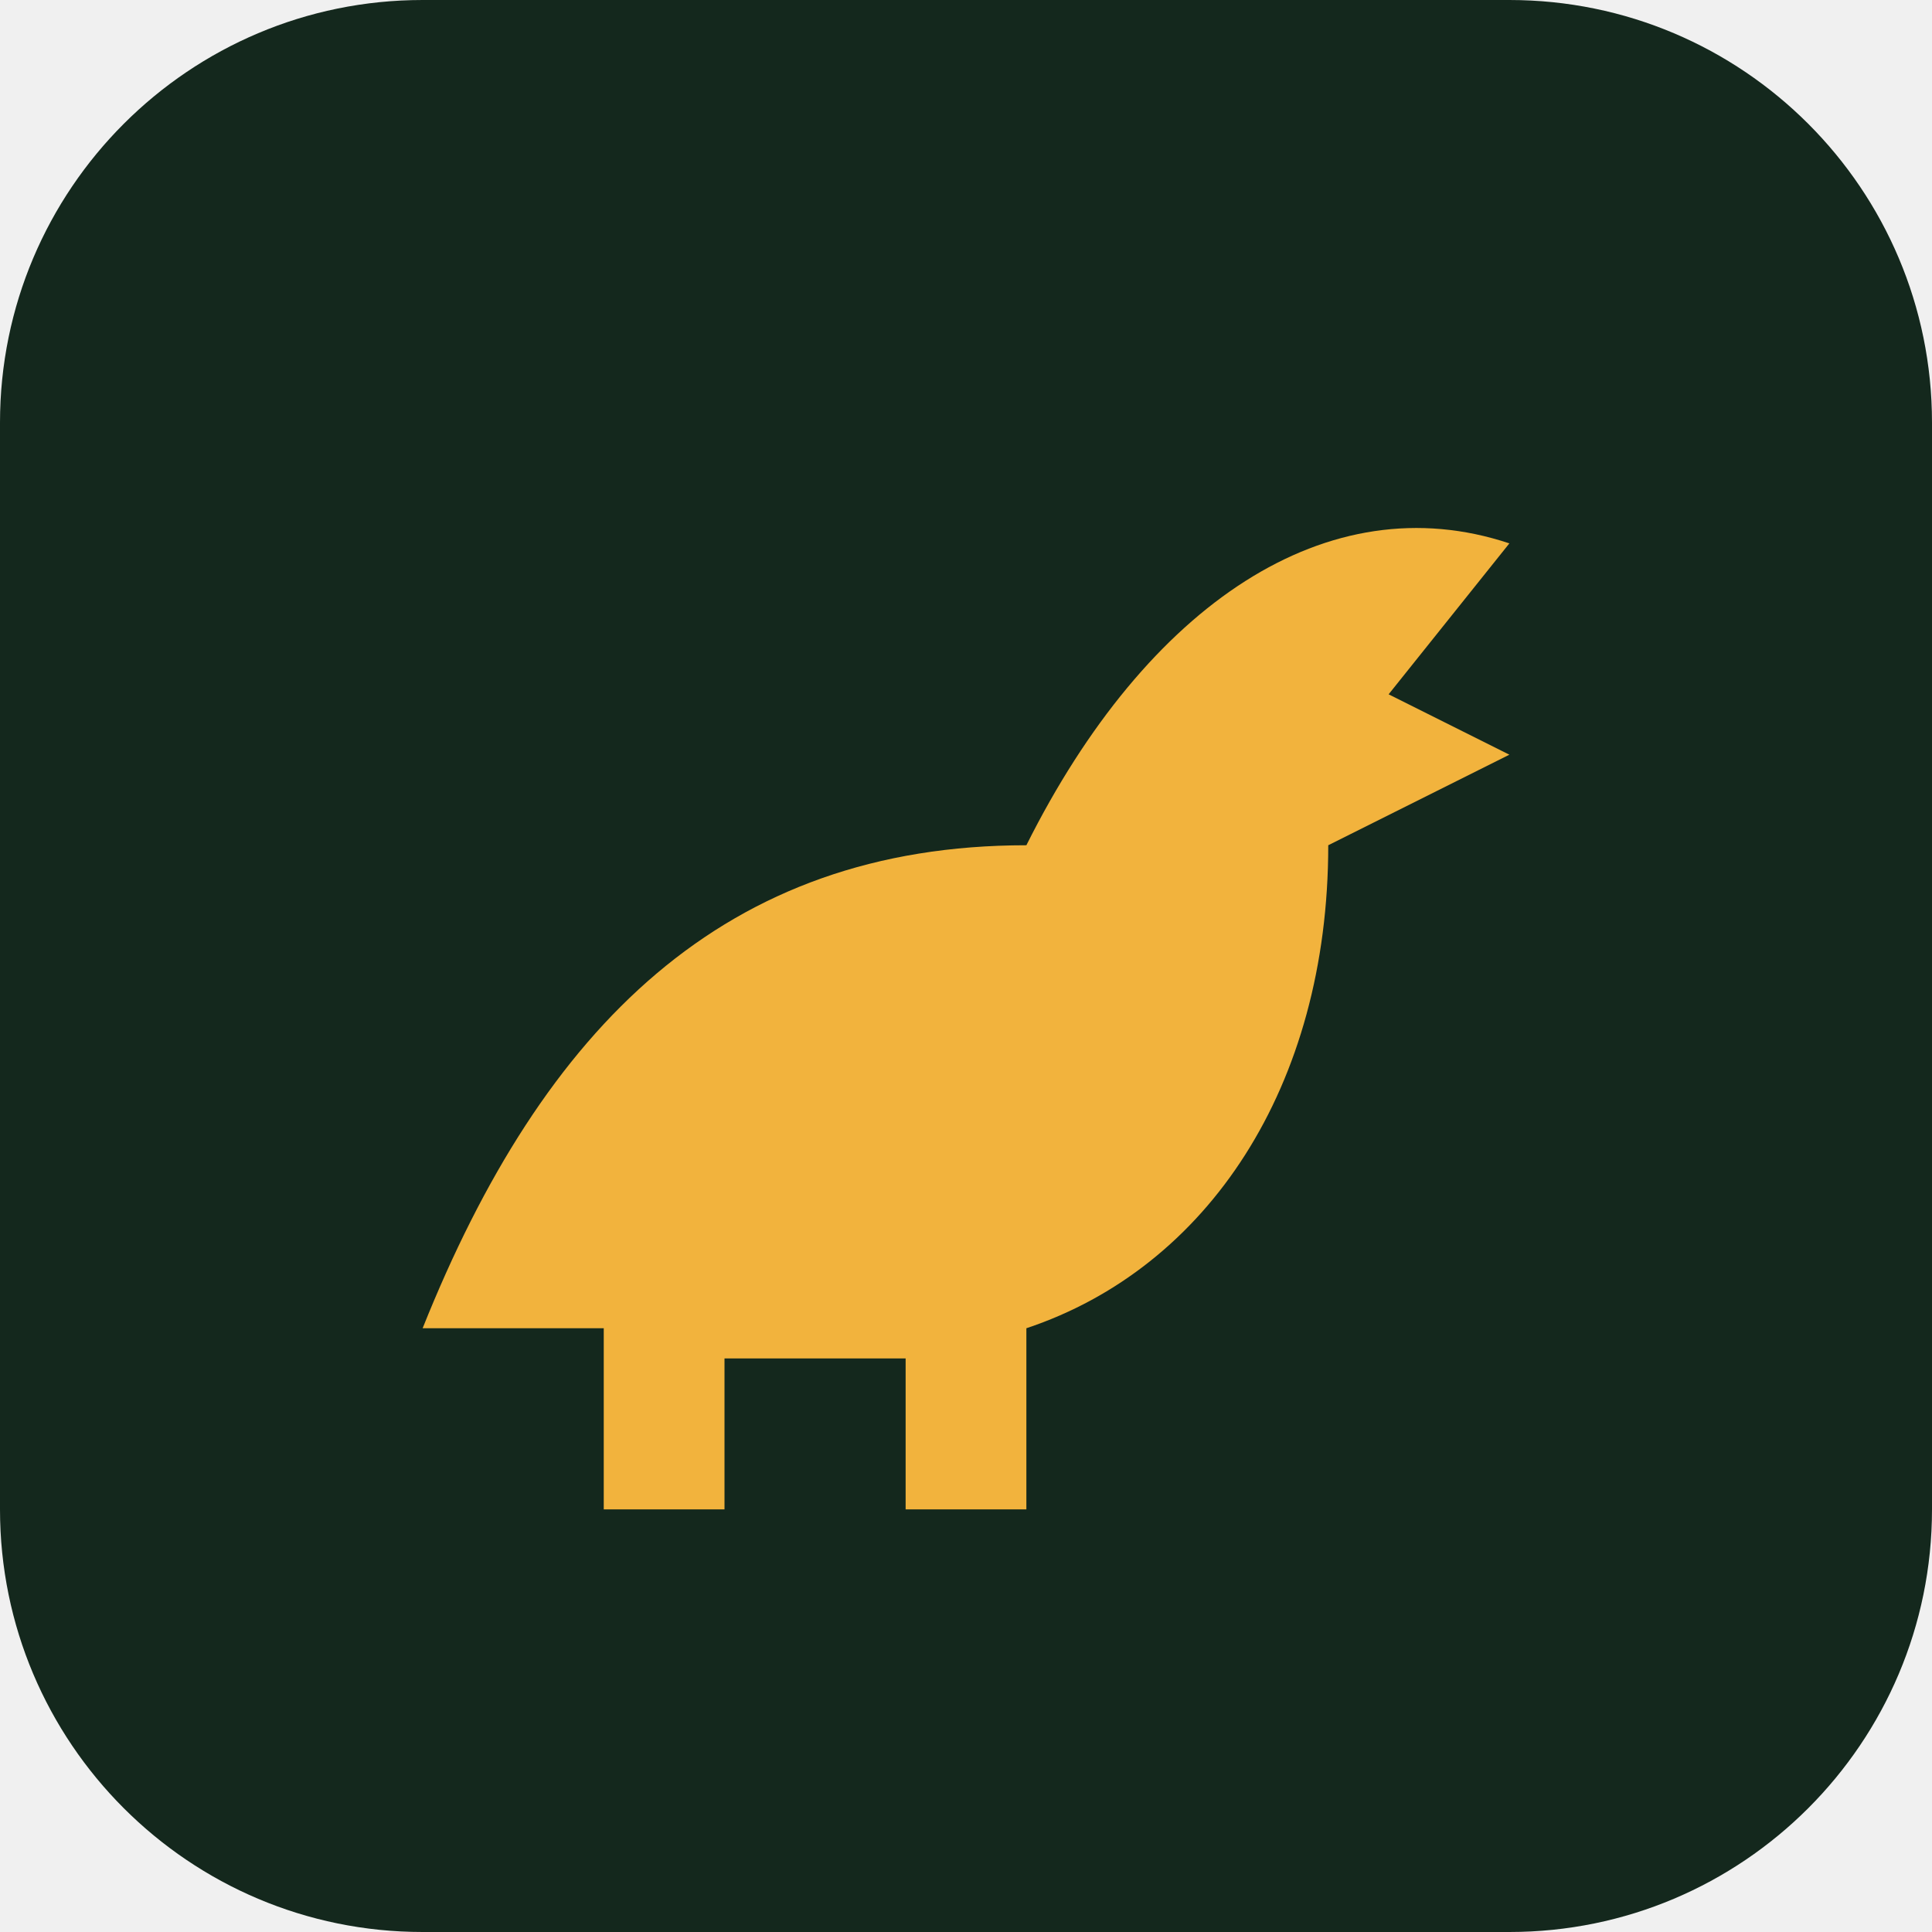
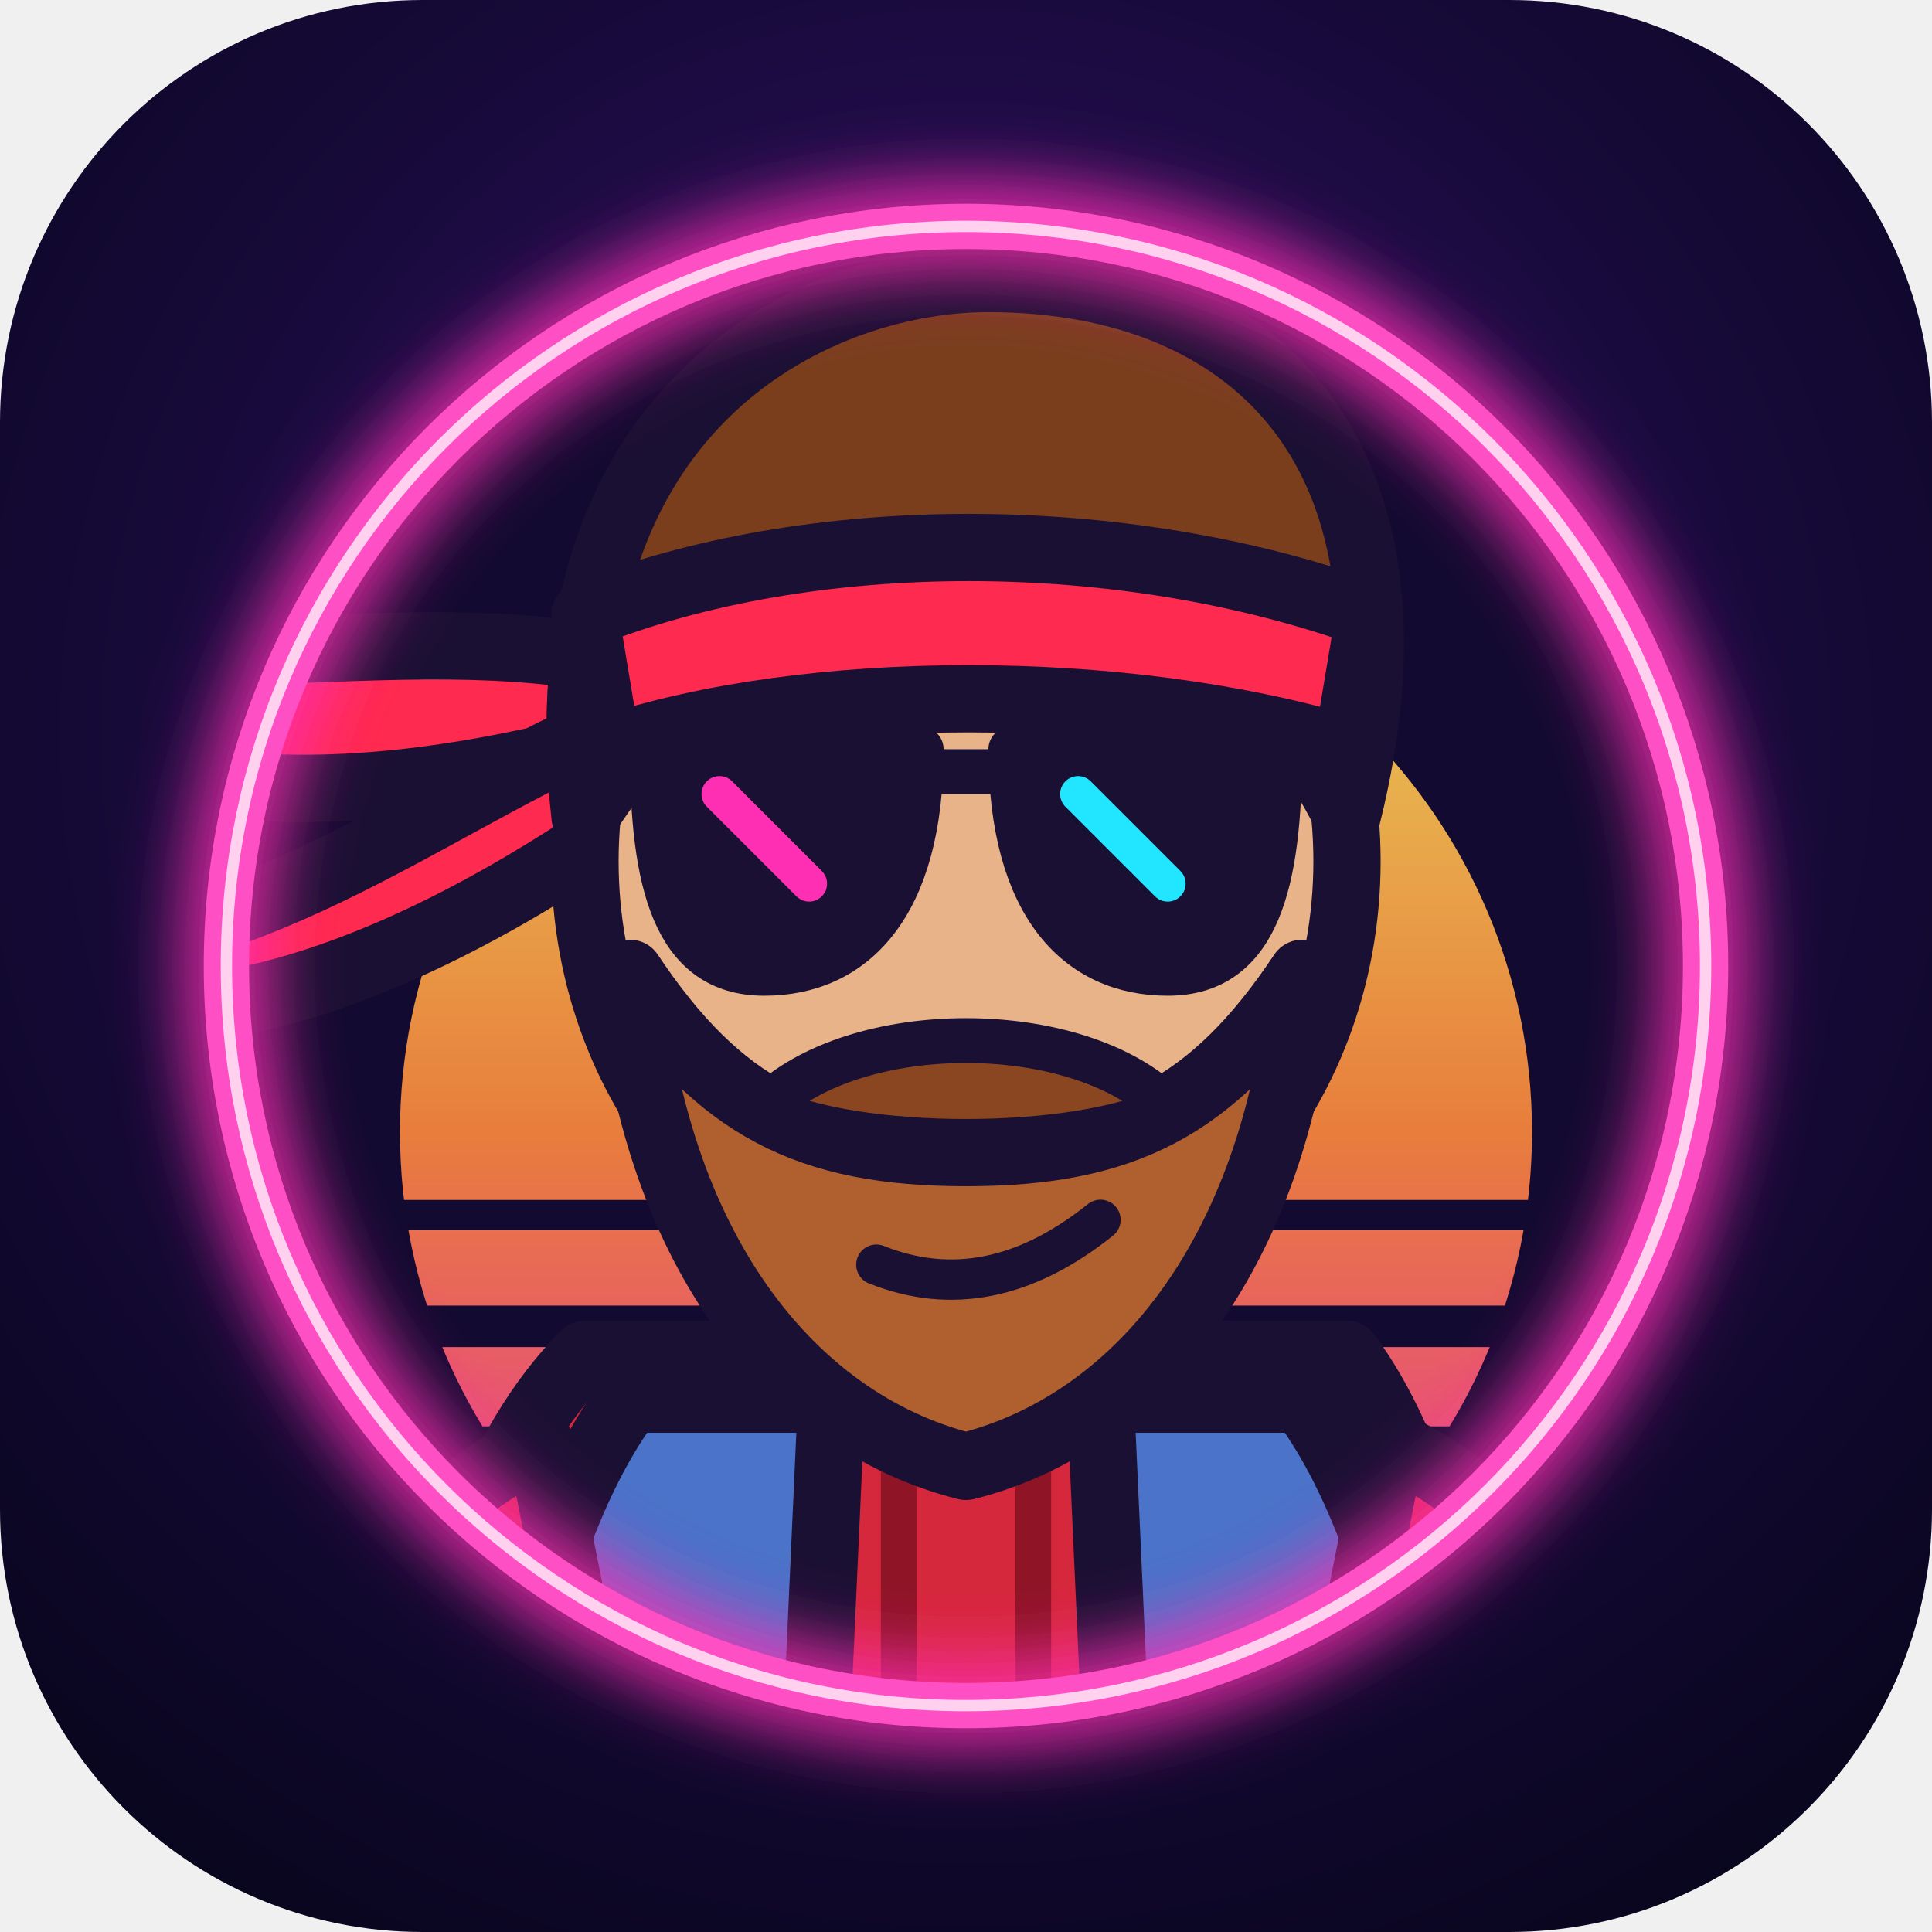
- <svg xmlns="http://www.w3.org/2000/svg" viewBox="0 0 64 64">
-   <rect width="64" height="64" rx="14" fill="#14281d" />
-   <path d="M14 44c4-10 10-16 20-16 4-8 10-12 16-10l-4 5 4 2-6 3c0 8-4 14-10 16v6h-4v-5h-6v5h-4v-6c-2 0-4 0-6 0z" fill="#f2b33d" />
+ <svg xmlns="http://www.w3.org/2000/svg" viewBox="0 0 512 512" width="512" height="512">
+   <defs>
+     <radialGradient id="bg" cx="50%" cy="38%" r="75%">
+       <stop offset="0" stop-color="#3a1170" />
+       <stop offset=".55" stop-color="#170a3a" />
+       <stop offset="1" stop-color="#07051a" />
+     </radialGradient>
+     <linearGradient id="sun" x1="0" y1="0" x2="0" y2="1">
+       <stop offset="0" stop-color="#ffe45c" />
+       <stop offset=".5" stop-color="#ff8a3d" />
+       <stop offset="1" stop-color="#ff2fb3" />
+     </linearGradient>
+     <clipPath id="disc">
+       <circle cx="256" cy="256" r="192" />
+     </clipPath>
+     <filter id="glow" x="-30%" y="-30%" width="160%" height="160%">
+       <feGaussianBlur stdDeviation="9" />
+     </filter>
+   </defs>
+   <rect width="512" height="512" rx="112" fill="url(#bg)" />
+   <g>
+     <g clip-path="url(#disc)">
+       <rect x="0" y="0" width="512" height="512" fill="#120a30" />
+       <circle cx="256" cy="300" r="150" fill="url(#sun)" opacity=".9" />
+       <g fill="#120a30">
+         <rect x="96" y="318" width="320" height="8" />
+         <rect x="96" y="346" width="320" height="11" />
+         <rect x="96" y="378" width="320" height="14" />
+         <rect x="96" y="414" width="320" height="18" />
+       </g>
+       <svg x="60" y="56" width="392" height="392" viewBox="66 7 66 66" overflow="visible">
+         <g stroke="#1a1033" stroke-width="3" stroke-linejoin="round" stroke-linecap="round">
+           <g class="chuck-dodo">
+             <g class="chuck-legs">
+               <g class="chuck-leg chuck-leg--back" style="transform-origin:92px 184px">
+                 <path d="M92 184 L88 214" stroke-width="11" />
+                 <path d="M92 184 L88 214" stroke="#f2c14e" stroke-width="6" />
+                 <path d="M74 218 L88 214 L100 219 M88 214 L86 222" stroke-width="4" />
+               </g>
+               <g class="chuck-leg chuck-leg--front" style="transform-origin:128px 184px">
+                 <path d="M128 184 L132 214" stroke-width="11" />
+                 <path d="M128 184 L132 214" stroke="#f2c14e" stroke-width="6" />
+                 <path d="M120 219 L132 214 L146 218 M132 214 L134 222" stroke-width="4" />
+               </g>
+             </g>
+             <circle cx="44" cy="118" r="12" fill="#f4ecd8" />
+             <circle cx="34" cy="133" r="10" fill="#f4ecd8" />
+             <circle cx="46" cy="144" r="10" fill="#f4ecd8" />
+             <ellipse cx="100" cy="148" rx="60" ry="46" fill="#7d86b3" />
+             <ellipse cx="114" cy="164" rx="34" ry="22" fill="#a7b0d6" stroke="none" />
+             <path d="M84 134 C98 122 124 126 132 142 C124 152 112 160 96 158 C102 150 98 142 84 134 Z" fill="#5f6898" />
+             <path d="M136 122 C150 112 152 96 160 86 L184 96 C178 114 168 132 150 148 Z" fill="#7d86b3" />
+             <circle cx="172" cy="88" r="22" fill="#7d86b3" />
+             <ellipse cx="181" cy="90" rx="12" ry="10" fill="#c9cbe0" stroke="none" />
+             <path d="M186 79 C206 76 226 88 224 104 C222 116 212 118 206 110 C202 104 196 104 188 104 Z" fill="#f2c14e" />
+             <path d="M217 96 C227 100 227 113 215 115 C214 109 214 102 217 96 Z" fill="#d98b2b" />
+             <path d="M196 86 L206 87" stroke-width="2" />
+             <circle cx="176" cy="85" r="6.5" fill="#fff" />
+             <circle cx="178" cy="86" r="2.8" fill="#1a1033" stroke="none" />
+             <path d="M166 76 L185 81" stroke-width="3.5" />
+           </g>
+           <g class="chuck-rider">
+             <path class="chuck-band-tail" d="M83 27 C72 25 62 29 50 24 C58 34 70 34 82 31 Z" fill="#ff2a4f" />
+             <path class="chuck-band-tail" d="M83 30 C74 34 66 41 54 40 C62 46 74 41 84 34 Z" fill="#ff2a4f" />
+             <path d="M80 100 C92 98 120 104 130 112 C134 118 130 124 126 126 L124 142 L108 142 L110 124 C98 120 86 118 80 112 Z" fill="#3a62b8" />
+             <path d="M104 140 L126 140 C134 140 140 146 140 153 L102 153 Z" fill="#6b3a1e" />
+             <path d="M76 106 C72 86 74 66 82 58 L116 58 C122 66 124 86 120 106 Z" fill="#d6283c" />
+             <path d="M96 62 L96 102 M102 62 L102 102 M90 74 L108 74 M90 90 L108 90" stroke="#8f1426" stroke-width="1.6" />
+             <path d="M78 104 C76 86 78 68 84 60 L93 60 L91 104 Z" fill="#4a73c9" />
+             <path d="M120 104 C122 86 120 68 114 60 L105 60 L107 104 Z" fill="#4a73c9" />
+             <rect x="77" y="100" width="44" height="8" rx="2" fill="#3a2414" />
+             <rect x="94" y="99.5" width="10" height="9" rx="1.5" fill="#ffd23f" stroke-width="2" />
+             <path d="M80 62 C68 68 64 84 70 94 L86 92 Z" fill="#d6283c" />
+             <path d="M118 62 C130 68 134 84 128 94 L112 92 Z" fill="#d6283c" />
+             <path d="M68 86 C80 79 114 79 130 85 C132 92 127 98 120 96 C106 92 90 92 77 97 C70 99 66 92 68 86 Z" fill="#e9b38a" />
+             <path d="M82 83 C96 90 110 90 122 85" stroke-width="2" />
+             <rect x="92" y="50" width="14" height="10" fill="#e9b38a" />
+             <ellipse cx="99" cy="36" rx="17" ry="19" fill="#e9b38a" />
+             <path d="M82 34 C80 16 92 10 100 10 C112 10 120 18 116 34 C112 26 106 24 99 24 C90 24 86 28 82 34 Z" fill="#7a3e1d" />
+             <path d="M84 41 C85 53 91 61 99 63 C107 61 113 53 114 41 C110 47 106 49 99 49 C92 49 88 47 84 41 Z" fill="#b0602e" />
+             <path d="M90 47 C94 43 104 43 108 47 C104 49 94 49 90 47 Z" fill="#8a4521" stroke-width="2" />
+             <path d="M95 54 Q100 56 105 52" stroke-width="1.8" fill="none" />
+             <path d="M85 31 L97 31 C97 38 94 41 90 41 C86 41 85 37 85 31 Z" fill="#1a1033" stroke-width="2" />
+             <path d="M101 31 L113 31 C113 37 112 41 108 41 C104 41 101 38 101 31 Z" fill="#1a1033" stroke-width="2" />
+             <path d="M97 32 L101 32" stroke-width="2" />
+             <path d="M88 33 L92 37" stroke="#ff2fb3" stroke-width="1.6" />
+             <path d="M104 33 L108 37" stroke="#22e6ff" stroke-width="1.6" />
+             <path d="M82 25 C92 21 106 21 117 25 L116 31 C106 28 92 28 83 31 Z" fill="#ff2a4f" />
+           </g>
+         </g>
+       </svg>
+     </g>
+     <circle cx="256" cy="256" r="196" fill="none" stroke="#ff2fb3" stroke-width="22" filter="url(#glow)" opacity=".9" />
+     <circle cx="256" cy="256" r="196" fill="none" stroke="#ff4fc4" stroke-width="12" />
+     <circle cx="256" cy="256" r="196" fill="none" stroke="#ffd1ef" stroke-width="3" />
+   </g>
</svg>
